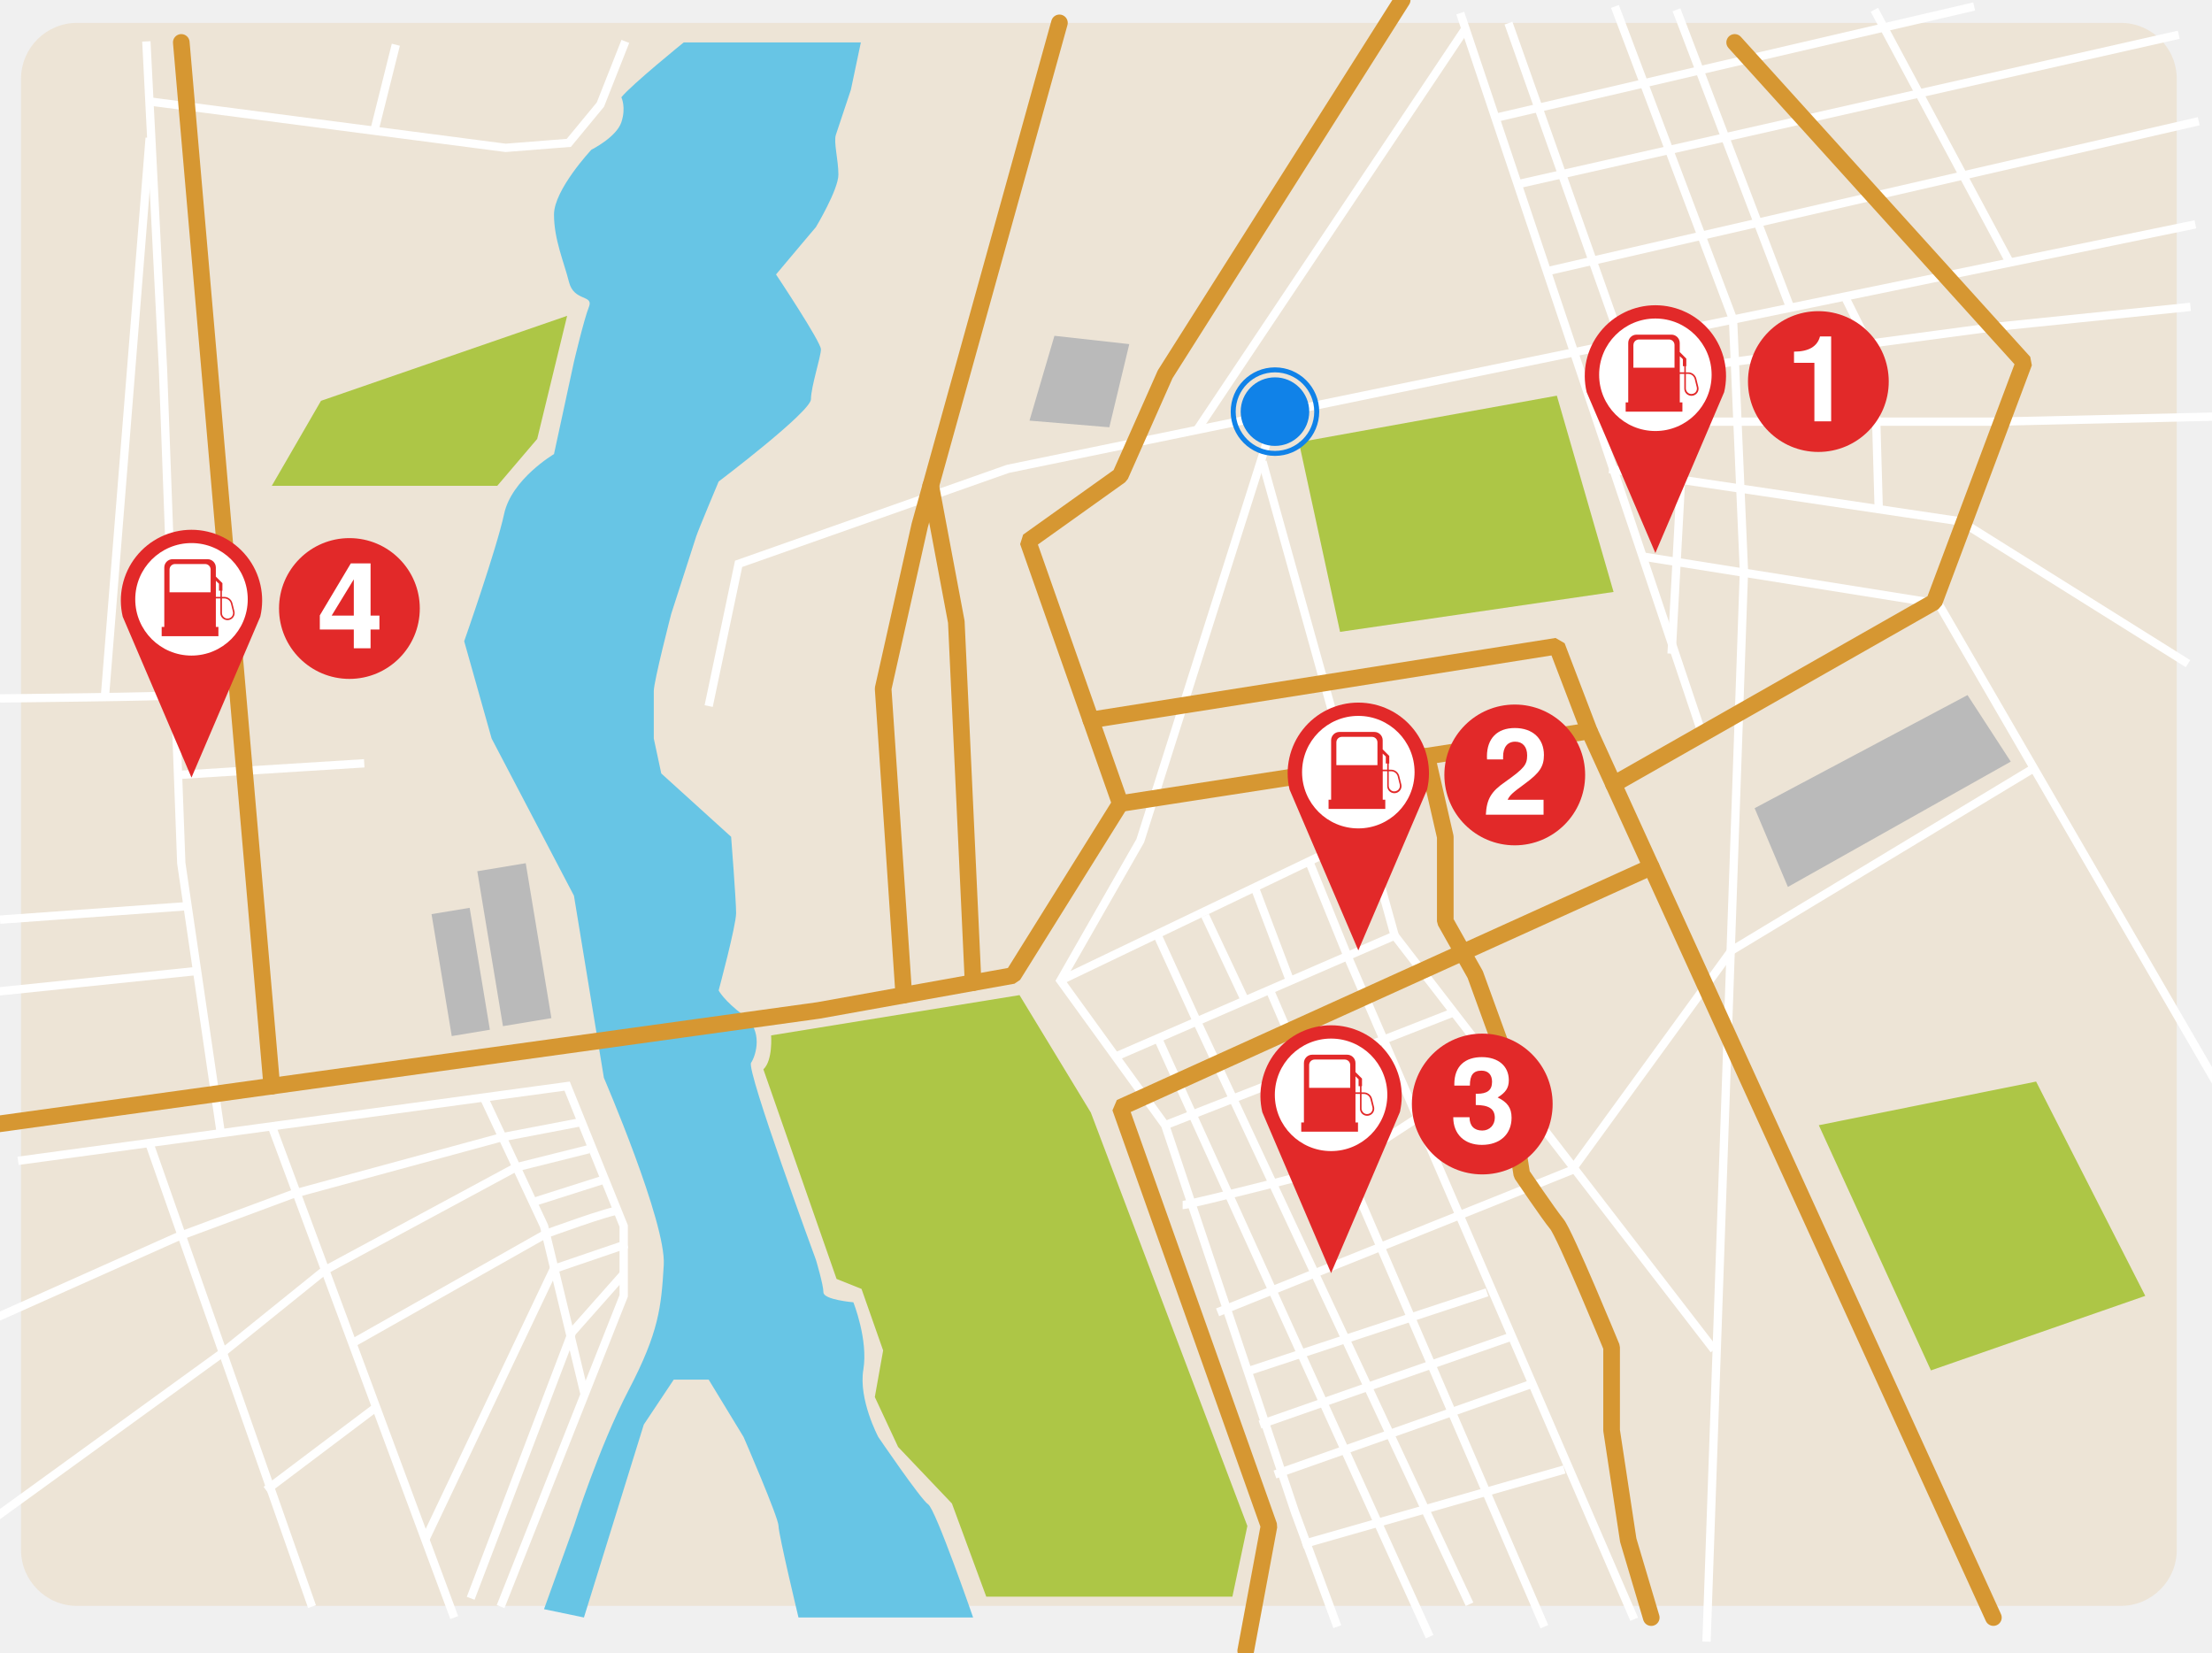
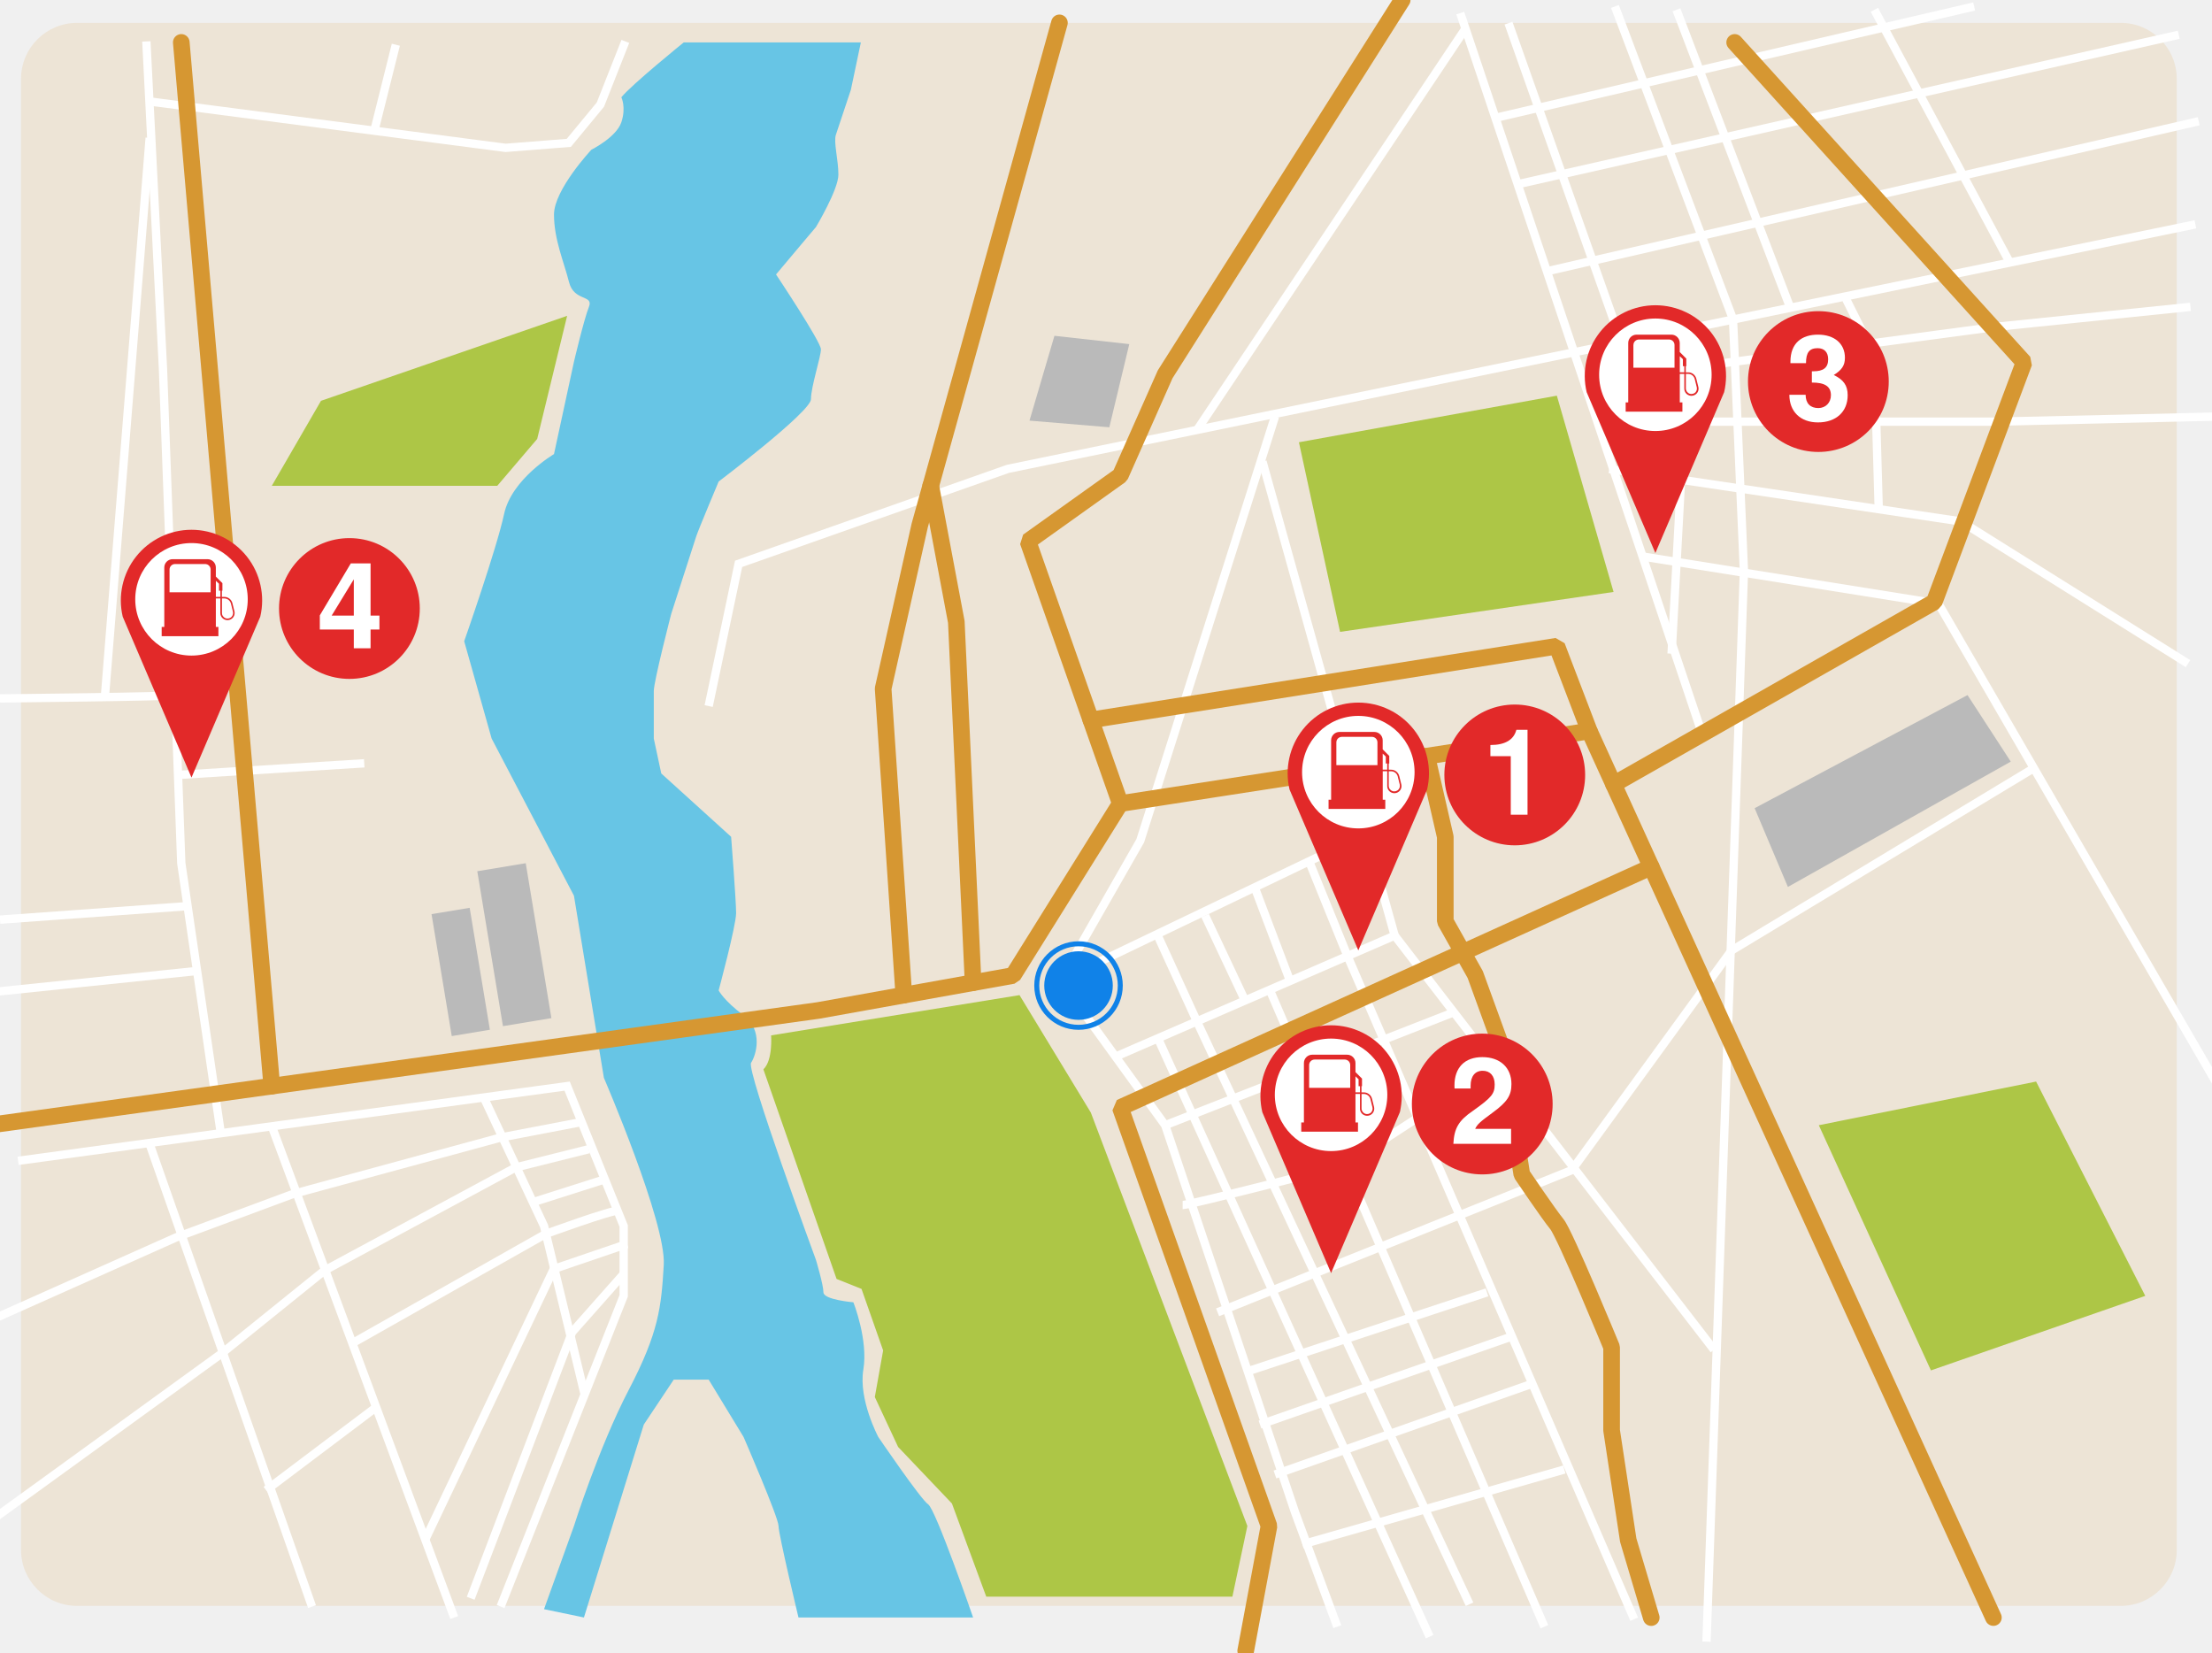
<svg xmlns="http://www.w3.org/2000/svg" id="map" viewBox="0 0 1330 993.77">
  <defs>
    <style>
        .mapGasCls-1 {
            fill: #ede4d6;
        }
        
        .mapGasCls-2 {
            fill: #67c5e5;
        }
        
        .mapGasCls-3 {
            fill: #adc646;
        }
        
        .mapGasCls-11,
        .mapGasCls-4,
        .mapGasCls-6 {
            fill: none;
        }
        
        .mapGasCls-4 {
            stroke: #fff;
            stroke-width: 5px;
        }
        
        .mapGasCls-11,
        .mapGasCls-4 {
            stroke-miterlimit: 10;
        }
        
        .mapGasCls-5 {
            fill: #bababa;
        }
        
        .mapGasCls-6 {
            stroke: #d69732;
            stroke-linecap: round;
            stroke-linejoin: bevel;
            stroke-width: 10px;
        }
        
        .mapGasCls-7 {
            fill: #e22929;
        }
        
        .mapGasCls-8,
        .mapGasCls-9 {
            fill: #fff;
        }
        
        .mapGasCls-9 {
            font-size: 72px;
            font-family: Helvetica Neue;
            font-weight: 700;
        }
        
        .mapGasCls-10 {
            fill: #1082e8;
        }
        
        .mapGasCls-11 {
            stroke: #1082e8;
            stroke-width: 3px;
        }
        </style>
  </defs>
  <rect class="mapGasCls-1" x="12.65" y="13.75" width="1296.16" height="951.7" rx="33.69" ry="33.69" />
  <path class="mapGasCls-2" d="M411.1,25.5s-31.5,25.5-37.5,33c0,0,3,6,0,15s-18,16.5-18,16.5-22.5,24-22.5,39,6,28.5,9,40.5,15,7.5,12,15-9,33-9,33l-12,55.5s-25.5,15-30,36-24,76.5-24,76.5l16.5,58.5,49.5,94.5,18,109.49s37.5,87,36,112.49-3,40.5-21,75-33,81.95-33,81.95l-18,50,24,5,36-116,18-27h21l21,34.5s21,48.4,21,53.45,12,55.05,12,55.05h105s-22.5-65-27-68-30-40.5-30-40.5-12-22.5-9-40.5-6-40.5-6-40.5-18-1.5-18-6-4.5-19.5-4.5-19.5-42-114-39-118.49,7.5-19.5-4.5-28.5-15-15-15-15,10.5-39,10.5-46.5-3-45.87-3-45.87L397.6,465l-4.5-21v-28.5c0-6,10.5-46.5,10.5-46.5s13.5-42,15-46.5,13.5-33,13.5-33,55.5-42,55.5-49.5,6-25.5,6-30-27-45-27-45c7.5-9,24-28.5,24-28.5S504.1,114,504.1,105s-3-19.5-1.5-24l9-27,6-28.5H411.1Z" />
  <path class="mapGasCls-3" d="M463.64,622.47s1.17,14.93-4.64,20.42l44,126,15,6,13,37-5,28,14,30,32.36,34,20.64,56H741l9-42.48L655.89,668.89,613,598.26Z" />
  <polygon class="mapGasCls-3" points="805.73 379.88 970.18 355.88 936.08 237.88 781 265.88 805.73 379.88" />
  <polygon class="mapGasCls-3" points="341 189.88 323 263.88 299 292.06 163.43 292.06 193 240.97 341 189.88" />
  <polygon class="mapGasCls-3" points="1093.59 676.47 1161 823.88 1289.88 779.07 1224.24 650.23 1093.59 676.47" />
  <polyline class="mapGasCls-4" points="10.86 697.88 341 652.97 375 737.06 375 779.07 301 965.88" />
  <polyline class="mapGasCls-4" points="290.88 659.78 327.11 737.06 351.53 838.32" />
  <line class="mapGasCls-4" x1="163.43" y1="677.13" x2="273.11" y2="972.46" />
  <line class="mapGasCls-4" x1="89.74" y1="687.15" x2="187.61" y2="965.89" />
  <polyline class="mapGasCls-4" points="348 674.88 301 683.88 176 717.88 106 743.88 -6 793.88" />
  <polyline class="mapGasCls-4" points="354 690.88 310 701.88 195 763.88 133 813.88 -5 913.88" />
  <line class="mapGasCls-4" x1="364" y1="708.89" x2="320" y2="722.89" />
  <path class="mapGasCls-4" d="M372,727.89c-3-1-44,14-44,14l-115,65" />
  <polyline class="mapGasCls-4" points="377 747.88 333 762.88 256 924.88" />
  <polyline class="mapGasCls-4" points="375 765.88 344 800.88 283 960.88" />
  <line class="mapGasCls-4" x1="225" y1="846.89" x2="160" y2="895.89" />
  <polyline class="mapGasCls-4" points="133 682.88 109 518.88 98 221.88 88 24.89" />
  <line class="mapGasCls-4" x1="107" y1="465.89" x2="219" y2="458.89" />
  <line class="mapGasCls-4" x1="111" y1="544.89" y2="552.89" />
  <line class="mapGasCls-4" x1="117" y1="583.89" x2="-9" y2="596.89" />
  <path class="mapGasCls-4" d="M106,417.89c-3,1-106,2-106,2" />
  <line class="mapGasCls-4" x1="63" y1="419.89" x2="90" y2="82.89" />
  <polyline class="mapGasCls-4" points="89 60.88 304 88.89 342 85.89 361 62.88 376 24.89" />
  <line class="mapGasCls-4" x1="225" y1="78.89" x2="238" y2="26.89" />
  <polyline class="mapGasCls-4" points="1320 134.88 606 281.88 444.1 338.98 426.1 424.48" />
  <line class="mapGasCls-4" x1="1023" y1="439.89" x2="878" y2="7.89" />
  <line class="mapGasCls-4" x1="931" y1="162.89" x2="1322" y2="72.89" />
  <line class="mapGasCls-4" x1="912" y1="110.89" x2="1310" y2="20.89" />
  <line class="mapGasCls-4" x1="899" y1="70.89" x2="1187" y2="3.89" />
  <line class="mapGasCls-4" x1="975" y1="205.89" x2="907" y2="13.89" />
  <polyline class="mapGasCls-4" points="971 3.88 1042 191.88 1048.57 343.48 1026.07 986.95" />
  <line class="mapGasCls-4" x1="1076" y1="183.89" x2="1008" y2="5.89" />
  <line class="mapGasCls-4" x1="1209" y1="158.89" x2="1127" y2="5.89" />
  <polyline class="mapGasCls-4" points="987.07 334.48 1165.57 362.98 1339.56 662.97" />
  <polyline class="mapGasCls-4" points="967.58 281.99 1179.06 313.48 1315.56 398.98" />
  <polyline class="mapGasCls-4" points="960.08 253.49 1200.06 253.49 1330.56 250.49" />
  <polyline class="mapGasCls-4" points="952.58 229.49 1200.06 196.49 1317.06 184.49" />
  <polyline class="mapGasCls-4" points="1003.57 202.49 1012.57 221.99 1012.57 254.99 1005.07 392.98" />
  <polyline class="mapGasCls-4" points="1110.07 179.99 1123.57 206.99 1128.07 251.99 1129.57 304.49" />
  <line class="mapGasCls-4" x1="720.09" y1="257.99" x2="880.58" y2="18" />
  <polyline class="mapGasCls-4" points="804.08 977.95 778.59 908.96 700.59 676.47 637.59 589.47 685.59 505.48 766.59 250.49" />
  <polyline class="mapGasCls-4" points="759.09 277.49 838.58 562.47 669.09 635.97" />
  <line class="mapGasCls-4" x1="637.59" y1="589.47" x2="819.08" y2="502.47" />
  <polyline class="mapGasCls-4" points="787.58 518.97 810.08 574.47 982.57 973.45" />
  <line class="mapGasCls-4" x1="754.59" y1="533.97" x2="775.58" y2="589.47" />
  <line class="mapGasCls-4" x1="724.59" y1="550.47" x2="748.59" y2="601.47" />
  <polyline class="mapGasCls-4" points="696.09 562.47 720.09 614.97 883.58 964.45" />
  <line class="mapGasCls-4" x1="838.58" y1="562.47" x2="1030.57" y2="811.46" />
  <line class="mapGasCls-4" x1="763.59" y1="595.47" x2="928.58" y2="977.95" />
  <line class="mapGasCls-4" x1="696.09" y1="623.97" x2="859.58" y2="983.95" />
  <line class="mapGasCls-4" x1="700.59" y1="676.47" x2="873.08" y2="608.97" />
  <path class="mapGasCls-4" d="M711.09,724.46c4.5,0,97.5-24,97.5-24l90-58.5" />
  <polyline class="mapGasCls-4" points="732.09 788.96 945.08 703.47 1041.07 571.47 1222.56 461.98" />
  <line class="mapGasCls-4" x1="748.59" y1="824.96" x2="894.08" y2="776.96" />
  <line class="mapGasCls-4" x1="757.59" y1="856.46" x2="907.58" y2="803.96" />
  <line class="mapGasCls-4" x1="766.59" y1="886.46" x2="919.58" y2="832.46" />
  <line class="mapGasCls-4" x1="783.08" y1="928.45" x2="940.58" y2="883.46" />
  <rect class="mapGasCls-5" x="294.45" y="520.77" width="29.53" height="94.41" transform="translate(-88.66 58.16) rotate(-9.41)" />
  <rect class="mapGasCls-5" x="265.34" y="547.21" width="23.24" height="74.31" transform="translate(-91.77 53.11) rotate(-9.41)" />
  <polygon class="mapGasCls-5" points="619 252.88 667 256.88 679 206.88 634 201.88 619 252.88" />
  <polygon class="mapGasCls-5" points="798 651.88 812 685.88 842 667.88 827 635.88 798 651.88" />
  <polygon class="mapGasCls-5" points="1075 533.22 1209 457.88 1183 417.88 1055 485.88 1075 533.22" />
  <polyline class="mapGasCls-6" points="-6.35 676.47 492.1 607.47 609.09 586.47 673.59 483.11 618.09 325.48 673.59 285.88 700.59 224.99 843.08 0" />
  <polyline class="mapGasCls-6" points="673.59 483.11 955.58 439.48 1198.56 972.46" />
  <polyline class="mapGasCls-6" points="655.89 432.84 936.08 388.48 955.58 439.48" />
  <polyline class="mapGasCls-6" points="992.84 521.22 673.59 665.88 763 917.41 749 992.46" />
  <path class="mapGasCls-6" d="M857.87,454.59L869,503.11v50.78l18,32,16,44L915,706s16.15,23.92,21.08,29.92,32.92,74,32.92,74v50l10,66,13.84,46.57" />
  <polyline class="mapGasCls-6" points="543.43 598.26 531 413.98 553 315.88 637 13.75" />
  <polyline class="mapGasCls-6" points="585.09 590.78 575 373.88 559.62 292.06" />
  <polyline class="mapGasCls-6" points="1043 25.5 1217 217.88 1163 361.88 970.18 471.52" />
  <line class="mapGasCls-6" x1="163.43" y1="652.97" x2="109" y2="25.5" />
  <path class="mapGasCls-7" d="M995.32,183.51h0a42.49,42.49,0,0,1,41.35,52.26l-41.35,96.7L954,235.77A42.49,42.49,0,0,1,995.32,183.51Z" />
  <circle class="mapGasCls-8" cx="995.32" cy="225.31" r="33.82" />
  <path class="mapGasCls-7" d="M1021.13,232.5l-1.19-4.81a5.05,5.05,0,0,0-4.91-3.84h-1.42v-3.7h0.31v-4.55l-3.95-3.95v-5.46a5,5,0,0,0-5-5H984a5,5,0,0,0-5,5v35.73h-1.54v5.56h34.11v-5.56H1010V224.78h2.71v8.75A4.29,4.29,0,1,0,1021.13,232.5Zm-39-25.1a3.3,3.3,0,0,1,3.3-3.3h18.1a3.3,3.3,0,0,1,3.3,3.3v13.68H982.1V207.39ZM1010,223.85v-9.69l1.87,1.77v4.21h0.85v3.7H1010Zm9.65,11.75a3.36,3.36,0,0,1-6-2.07v-8.75H1015a4.13,4.13,0,0,1,4,3.14l1.19,4.81A3.34,3.34,0,0,1,1019.61,235.6Z" />
  <path class="mapGasCls-7" d="M816.71,422.4h0a42.49,42.49,0,0,1,41.35,52.26l-41.35,96.7-41.35-96.7A42.49,42.49,0,0,1,816.71,422.4Z" />
  <circle class="mapGasCls-8" cx="816.71" cy="464.21" r="33.82" />
  <path class="mapGasCls-7" d="M842.51,471.39l-1.19-4.81a5.05,5.05,0,0,0-4.91-3.84H835V459h0.31v-4.55l-3.95-3.95v-5.46a5,5,0,0,0-5-5h-21a5,5,0,0,0-5,5v35.73h-1.54v5.56h34.11v-5.56h-1.54V463.67h2.71v8.75A4.29,4.29,0,1,0,842.51,471.39Zm-39-25.1a3.3,3.3,0,0,1,3.3-3.3h18.1a3.3,3.3,0,0,1,3.3,3.3V460h-24.7V446.29Zm27.86,16.46v-9.69l1.87,1.77V459h0.85v3.7h-2.71ZM841,474.5a3.36,3.36,0,0,1-6-2.07v-8.75h1.42a4.13,4.13,0,0,1,4,3.14l1.19,4.81A3.34,3.34,0,0,1,841,474.5Z" />
  <path class="mapGasCls-7" d="M800.33,616.4h0a42.49,42.49,0,0,1,41.35,52.26l-41.35,96.7L759,668.67A42.49,42.49,0,0,1,800.33,616.4Z" />
  <circle class="mapGasCls-8" cx="800.33" cy="658.21" r="33.82" />
  <path class="mapGasCls-7" d="M826.14,665.39l-1.19-4.81a5.05,5.05,0,0,0-4.91-3.84h-1.42V653h0.31v-4.55L815,644.54v-5.46a5,5,0,0,0-5-5H789a5,5,0,0,0-5,5v35.73H782.4v5.56h34.11v-5.56H815V657.67h2.71v8.75A4.29,4.29,0,1,0,826.14,665.39Zm-39-25.1a3.3,3.3,0,0,1,3.3-3.3h18.1a3.3,3.3,0,0,1,3.3,3.3V654h-24.7V640.29ZM815,656.75v-9.69l1.87,1.77V653h0.85v3.7H815Zm9.65,11.75a3.36,3.36,0,0,1-6-2.07v-8.75H820a4.13,4.13,0,0,1,4,3.14l1.19,4.81A3.34,3.34,0,0,1,824.62,668.5Z" />
  <path class="mapGasCls-7" d="M115.14,318.5h0a42.49,42.49,0,0,1,41.35,52.26l-41.35,96.7-41.35-96.7A42.49,42.49,0,0,1,115.14,318.5Z" />
  <circle class="mapGasCls-8" cx="115.14" cy="360.31" r="33.82" />
  <path class="mapGasCls-7" d="M140.94,367.49l-1.19-4.81a5.05,5.05,0,0,0-4.91-3.84h-1.42v-3.7h0.31v-4.55l-3.95-3.95v-5.46a5,5,0,0,0-5-5h-21a5,5,0,0,0-5,5V376.9H97.21v5.56h34.11V376.9h-1.54V359.77h2.71v8.75A4.29,4.29,0,1,0,140.94,367.49Zm-39-25.1a3.3,3.3,0,0,1,3.3-3.3h18.1a3.3,3.3,0,0,1,3.3,3.3v13.68h-24.7V342.39Zm27.86,16.46v-9.69l1.87,1.77v4.21h0.85v3.7h-2.71Zm9.65,11.75a3.36,3.36,0,0,1-6-2.07v-8.75h1.42a4.13,4.13,0,0,1,4,3.14l1.19,4.81A3.34,3.34,0,0,1,139.43,370.6Z" />
+   <circle class="mapGasCls-7" cx="910.77" cy="465.89" r="42.32" />
+   <text class="mapGasCls-9" transform="translate(891.23 489.81)">1</text>
+   <circle class="mapGasCls-7" cx="891.23" cy="663.73" r="42.32" />
+   <text class="mapGasCls-9" transform="translate(871.7 687.66)">2</text>
  <circle class="mapGasCls-7" cx="1093.32" cy="229.39" r="42.32" />
-   <text class="mapGasCls-9" transform="translate(1073.79 253.31)">1</text>
+   <text class="mapGasCls-9" transform="translate(1073.79 253.31)">3</text>
  <circle class="mapGasCls-7" cx="210.09" cy="365.83" r="42.32" />
  <text class="mapGasCls-9" transform="translate(190.56 389.75)">4</text>
-   <circle class="mapGasCls-7" cx="910.77" cy="465.89" r="42.32" />
-   <text class="mapGasCls-9" transform="translate(891.23 489.81)">2</text>
-   <circle class="mapGasCls-7" cx="891.23" cy="663.73" r="42.32" />
-   <text class="mapGasCls-9" transform="translate(871.7 687.66)">3</text>
-   <circle class="mapGasCls-10" cx="766.59" cy="247.47" r="20.61" />
-   <circle class="mapGasCls-11" cx="766.59" cy="247.47" r="25.11" />
+   <circle class="mapGasCls-10" cx="648.48" cy="592.51" r="20.61" />
+   <circle class="mapGasCls-11" cx="648.48" cy="592.51" r="25.11" />
</svg>
